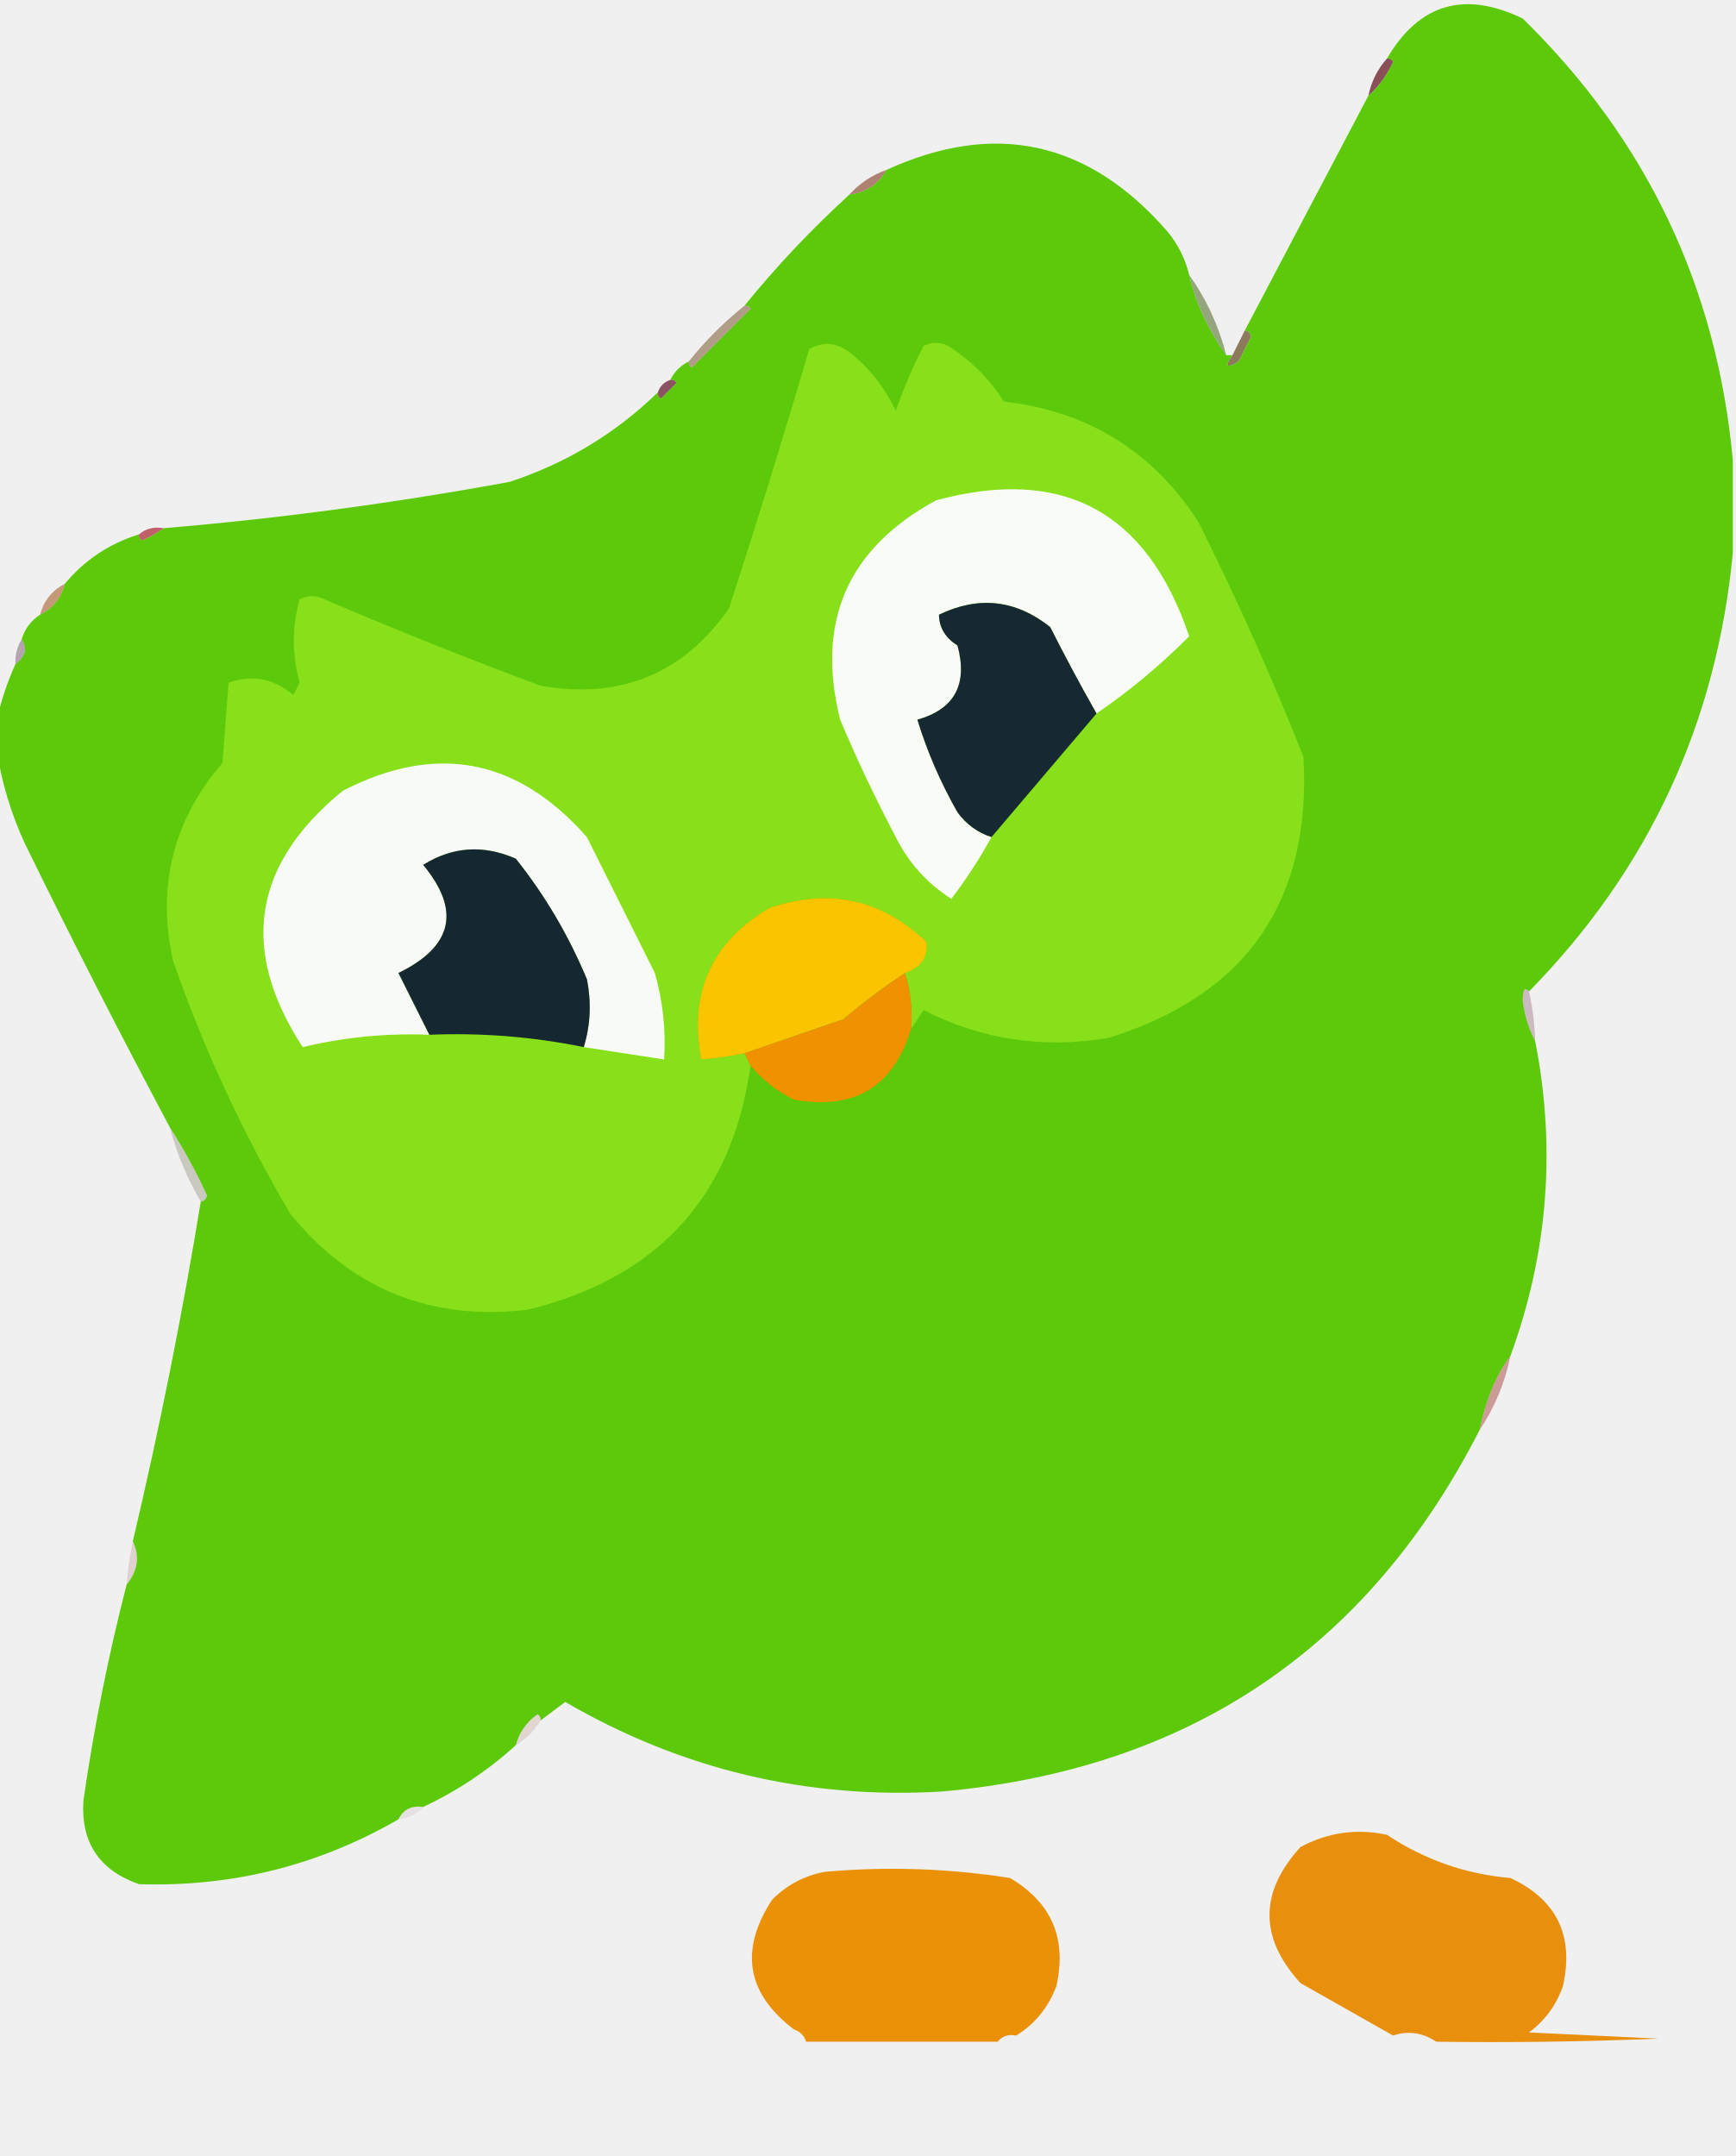
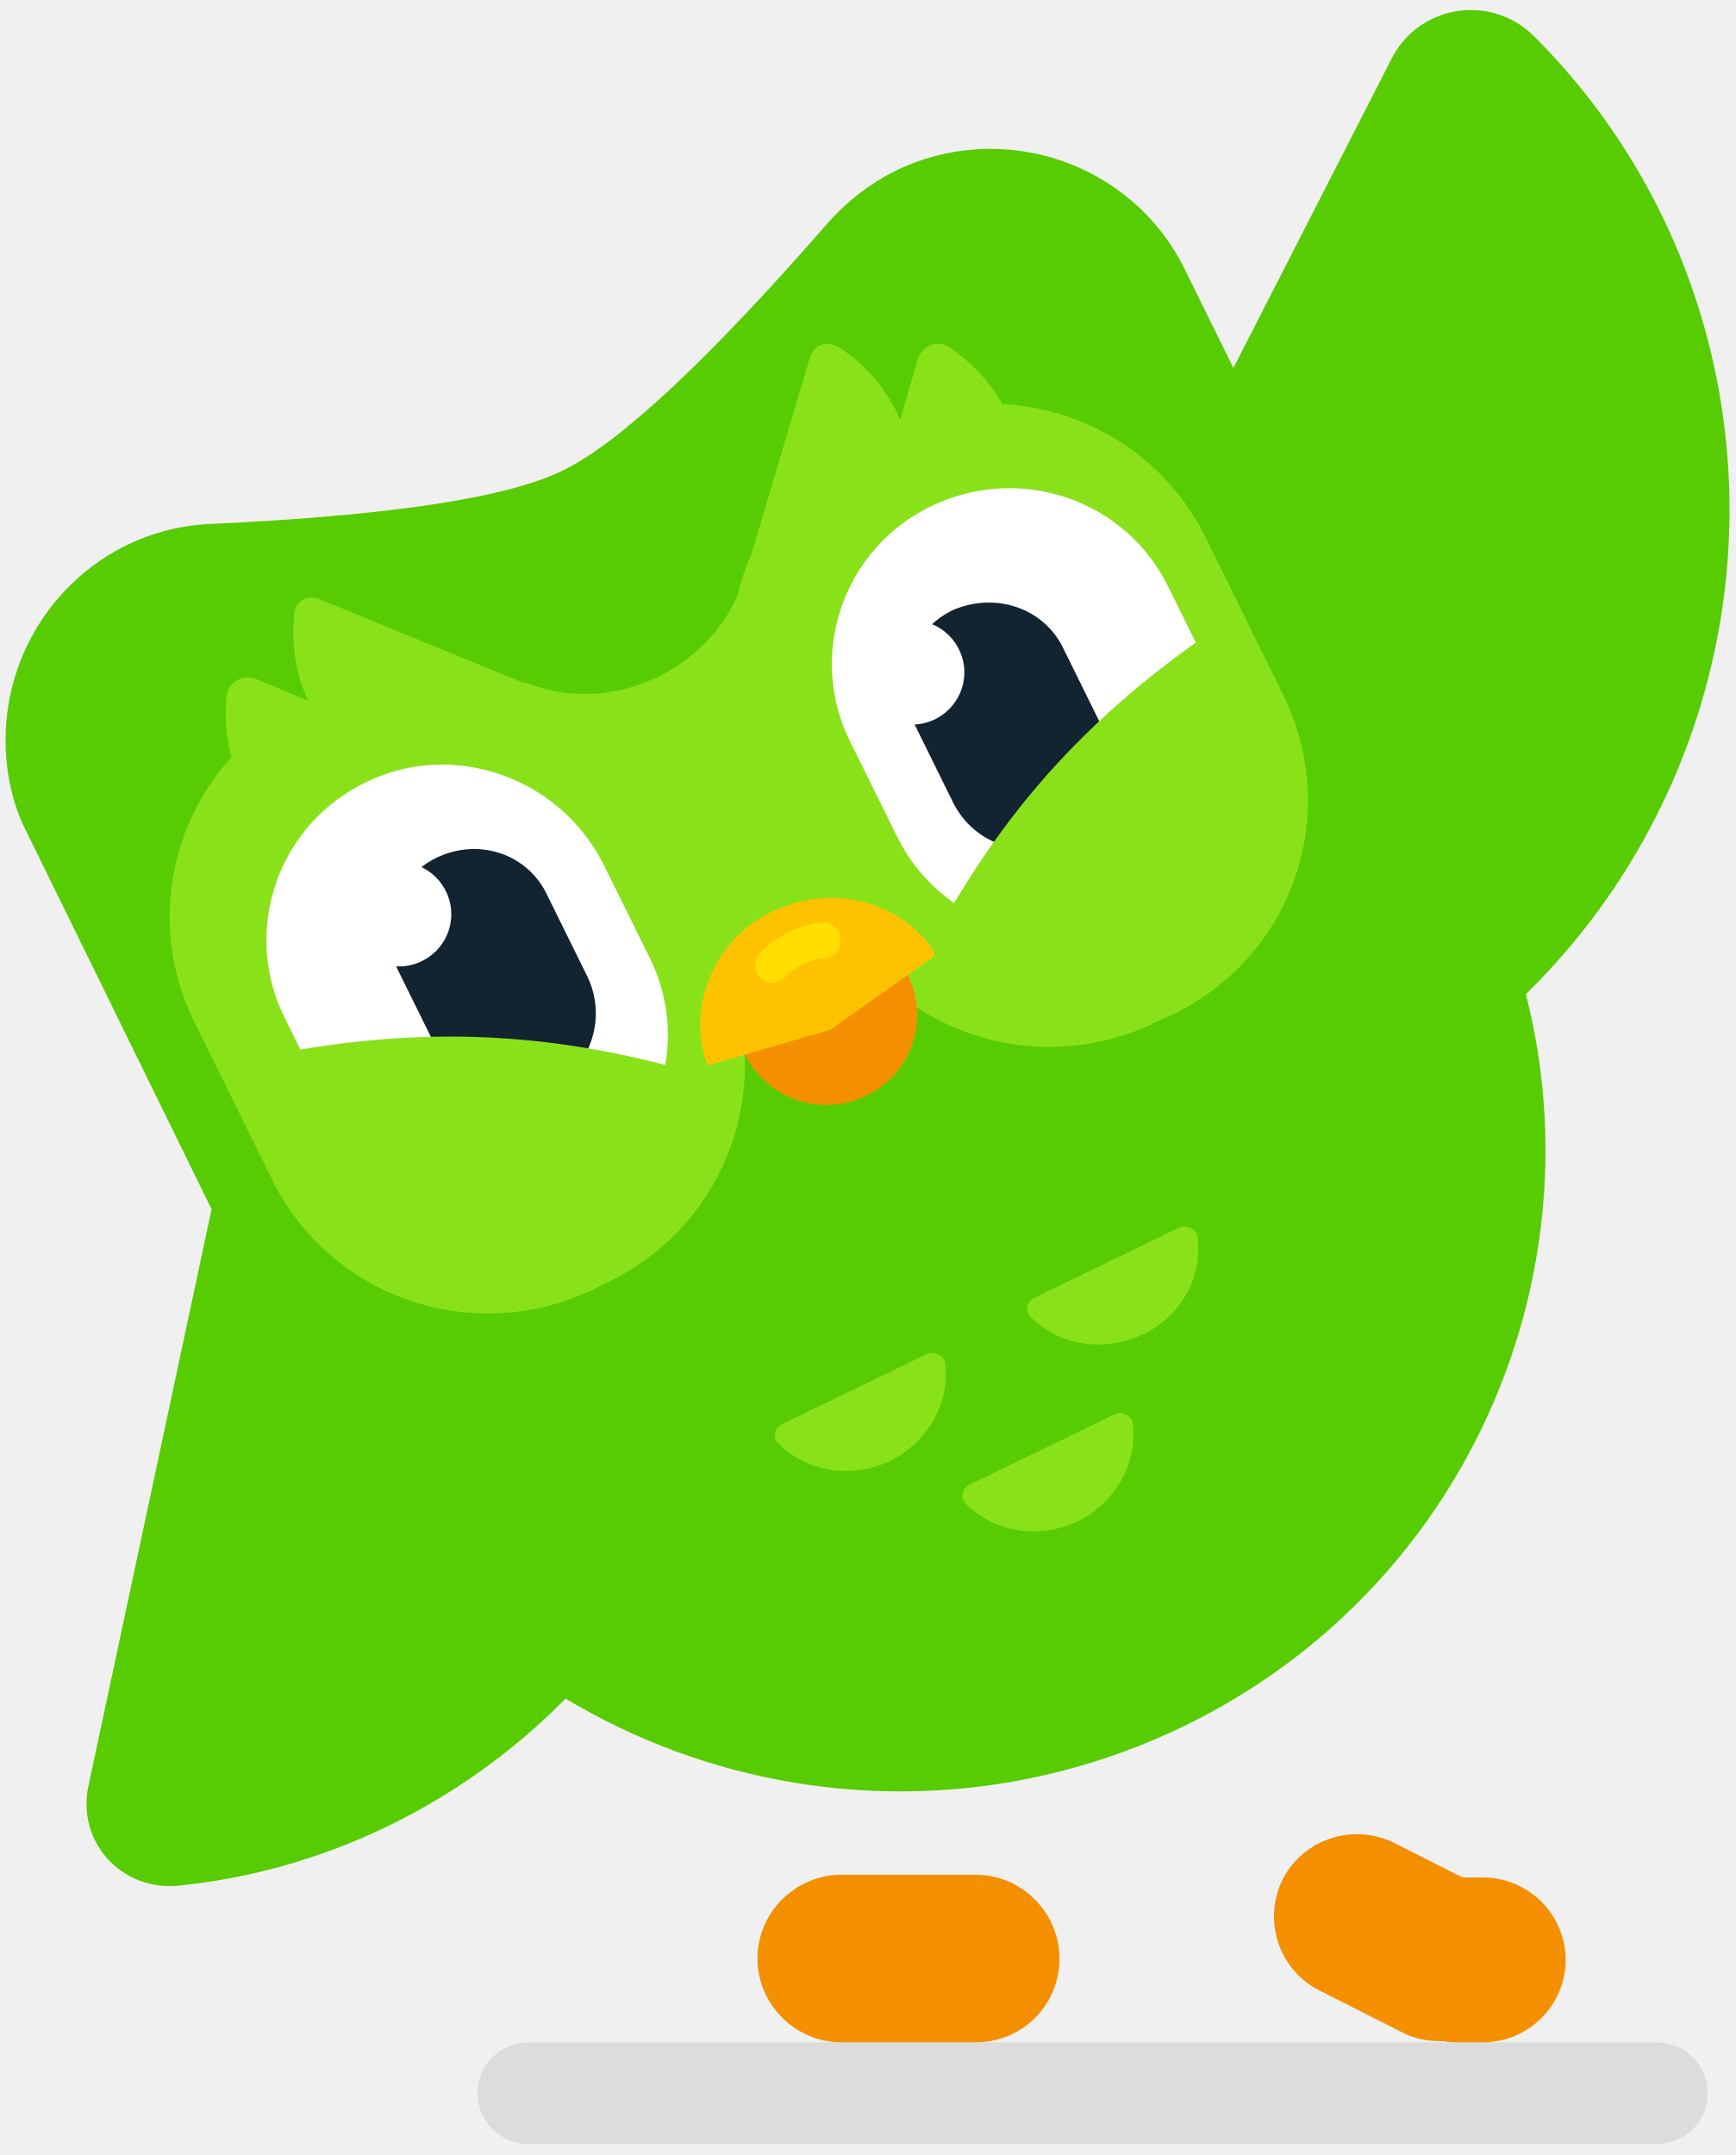
- <svg xmlns="http://www.w3.org/2000/svg" version="1.1" width="281px" height="349px" style="shape-rendering:geometricPrecision; text-rendering:geometricPrecision; image-rendering:optimizeQuality; fill-rule:evenodd; clip-rule:evenodd">
-   <g>
-     <path style="opacity:0.992" fill="#5bc909" d="M 280.5,74.5 C 280.5,79.5 280.5,84.5 280.5,89.5C 277.866,117.099 266.866,140.766 247.5,160.5C 246.814,159.708 246.481,160.208 246.5,162C 246.802,164.4 247.468,166.566 248.5,168.5C 251.92,185.847 250.586,202.847 244.5,219.5C 242.203,222.571 240.536,226.571 239.5,231.5C 221.424,266.896 192.424,286.396 152.5,290C 130.68,291.295 110.346,286.461 91.5,275.5C 90.148,276.524 88.815,277.524 87.5,278.5C 87.565,278.062 87.399,277.728 87,277.5C 85.198,278.789 84.031,280.456 83.5,282.5C 79.016,286.578 74.016,289.911 68.5,292.5C 66.62,292.229 65.287,292.896 64.5,294.5C 51.573,301.97 37.573,305.47 22.5,305C 16.066,302.742 13.066,298.242 13.5,291.5C 15.198,279.676 17.532,268.009 20.5,256.5C 22.312,254.287 22.645,251.953 21.5,249.5C 25.849,231.087 29.516,212.754 32.5,194.5C 33.043,194.44 33.376,194.107 33.5,193.5C 31.726,189.611 29.726,185.945 27.5,182.5C 19.441,167.384 11.608,152.051 4,136.5C 1.747,131.586 0.247,126.586 -0.5,121.5C -0.5,119.833 -0.5,118.167 -0.5,116.5C 0.184,113.408 1.184,110.408 2.5,107.5C 4.138,106.295 4.471,104.962 3.5,103.5C 4.026,101.77 5.026,100.436 6.5,99.5C 8.587,98.415 9.92,96.749 10.5,94.5C 13.678,90.664 17.678,87.998 22.5,86.5C 22.435,86.938 22.601,87.272 23,87.5C 24.302,86.915 25.469,86.249 26.5,85.5C 45.145,83.935 63.811,81.435 82.5,78C 91.659,74.991 99.659,70.158 106.5,63.5C 106.435,63.938 106.601,64.272 107,64.5C 107.833,63.667 108.667,62.833 109.5,62C 109.272,61.601 108.938,61.435 108.5,61.5C 109.167,60.167 110.167,59.167 111.5,58.5C 111.435,58.938 111.601,59.272 112,59.5C 115.167,56.333 118.333,53.167 121.5,50C 121.272,49.601 120.938,49.435 120.5,49.5C 125.713,43.076 131.38,37.076 137.5,31.5C 140.198,31.155 142.198,29.822 143.5,27.5C 161.071,19.474 176.238,22.807 189,37.5C 190.705,39.577 191.872,41.91 192.5,44.5C 193.539,48.934 195.539,53.268 198.5,57.5C 198.833,57.5 199.167,57.5 199.5,57.5C 198.206,59.355 198.539,59.689 200.5,58.5C 201.167,57.167 201.833,55.833 202.5,54.5C 202.376,53.893 202.043,53.56 201.5,53.5C 208.183,40.799 214.85,28.132 221.5,15.5C 223.179,14 224.512,12.167 225.5,10C 225.272,9.601 224.938,9.435 224.5,9.5C 229.701,0.603 237.034,-1.564 246.5,3C 266.6,22.698 277.933,46.531 280.5,74.5 Z" />
+ <svg xmlns="http://www.w3.org/2000/svg" viewBox="0 0 149 185" fill="none">
+   <g clip-path="url(#clip0)">
+     <path opacity="0.3" fill-rule="evenodd" clip-rule="evenodd" d="M142.227 175.329H45.373C43.004 175.329 40.992 177.217 40.992 179.694C40.992 182.053 42.886 184.059 45.373 184.059H142.227C144.595 184.059 146.608 182.171 146.608 179.694C146.608 177.217 144.595 175.329 142.227 175.329Z" fill="#AFAFAF" />
+     <path fill-rule="evenodd" clip-rule="evenodd" d="M90.958 168.134C90.958 164.241 87.761 160.938 83.736 160.938H72.25C68.343 160.938 65.028 164.123 65.028 168.134C65.028 172.026 68.225 175.329 72.25 175.329H83.736C87.761 175.329 90.958 172.144 90.958 168.134Z" fill="#F49000" />
+     <path fill-rule="evenodd" clip-rule="evenodd" d="M129.795 171.319C131.571 167.78 130.15 163.533 126.716 161.764L119.73 158.225C116.178 156.455 111.916 157.871 110.14 161.292C108.363 164.831 109.784 169.077 113.218 170.847L120.204 174.386C123.756 176.273 128.019 174.858 129.795 171.319Z" fill="#F49000" />
+     <path fill-rule="evenodd" clip-rule="evenodd" d="M134.412 168.252C134.412 164.359 131.215 161.174 127.308 161.174H125.058C121.151 161.174 117.954 164.359 117.954 168.252C117.954 172.144 121.151 175.329 125.058 175.329H127.308C131.215 175.329 134.412 172.144 134.412 168.252Z" fill="#F49000" />
+     <path d="M75.802 90.397L119.493 4.992C121.862 0.392 128.019 -0.552 131.689 3.105C149.213 20.563 153.594 47.694 142.109 70.225C130.623 92.756 105.877 105.142 81.367 101.249C76.276 100.423 73.434 94.997 75.802 90.397Z" fill="#58CC02" />
+     <path d="M7.602 153.27L26.546 64.563C27.612 59.844 32.94 57.485 37.203 59.844C57.568 71.523 68.225 95.233 63.252 118.59C58.279 141.946 38.624 159.522 15.298 161.882C10.443 162.353 6.536 158.107 7.602 153.27Z" fill="#58CC02" />
+     <path fill-rule="evenodd" clip-rule="evenodd" d="M71.066 19.148C60.765 30.944 53.187 38.022 48.333 40.381C43.596 42.74 33.414 44.274 18.021 44.982C7.839 45.453 0.024 54.183 0.497 64.445C0.616 66.922 1.208 69.4 2.392 71.641L27.494 122.836C40.873 150.204 74.026 161.528 101.615 148.198C129.084 134.869 140.451 101.957 127.071 74.708V74.59L101.733 23.159C97.234 13.957 86.104 10.183 76.868 14.665C74.737 15.727 72.724 17.261 71.066 19.148Z" fill="#58CC02" />
+     <path d="M102.799 106.204C102.68 105.496 101.97 105.142 101.259 105.378L88.827 111.394C88.116 111.748 87.998 112.574 88.472 113.045C90.958 115.523 94.747 116.113 98.062 114.579C101.378 113.045 103.272 109.625 102.799 106.204ZM79.591 116.23L67.159 122.247C66.448 122.6 66.33 123.426 66.804 123.898C69.29 126.375 73.079 126.965 76.394 125.432C79.71 123.78 81.604 120.359 81.131 116.938C81.012 116.348 80.183 115.995 79.591 116.23ZM95.694 121.421L83.262 127.437C82.551 127.791 82.433 128.616 82.907 129.088C85.393 131.566 89.182 132.155 92.497 130.622C95.813 128.97 97.707 125.549 97.234 122.129C97.115 121.539 96.286 121.067 95.694 121.421Z" fill="#89E219" />
+     <path d="M69.527 30.708L62.541 54.182C62.186 55.48 63.133 56.66 64.436 56.66C70.711 56.424 76.157 52.177 77.934 46.043C79.71 39.909 77.342 33.303 72.132 29.882C71.066 29.174 69.882 29.528 69.527 30.708Z" fill="#89E219" />
+     <path fill-rule="evenodd" clip-rule="evenodd" d="M63.962 49.346C61.712 57.25 52.595 61.732 45.017 58.547C51.293 71.405 60.647 90.397 60.647 90.397C60.647 90.279 66.922 87.212 79.71 81.196C75.092 71.759 69.764 61.142 63.962 49.346Z" fill="#89E219" />
+     <path d="M78.763 30.944L72.013 54.182C71.658 55.48 72.606 56.66 73.908 56.66C80.183 56.424 85.63 52.177 87.406 46.043C89.182 39.909 86.814 33.421 81.604 29.882C80.539 29.057 79.118 29.646 78.763 30.944Z" fill="#89E219" />
+     <path d="M27.494 51.469L50.227 60.788C51.411 61.26 51.766 62.794 50.938 63.856C46.793 68.574 40.044 70.108 34.124 67.63C28.204 65.153 24.652 59.137 25.244 53.003C25.244 51.587 26.309 50.998 27.494 51.469Z" fill="#89E219" />
+     <path d="M22.047 58.311L44.425 67.748C45.609 68.22 45.965 69.753 45.136 70.815C40.992 75.534 34.243 77.067 28.322 74.59C22.402 72.113 18.85 66.097 19.442 59.963C19.442 58.547 20.863 57.839 22.047 58.311Z" fill="#89E219" />
+     <path fill-rule="evenodd" clip-rule="evenodd" d="M75.921 36.724L74.382 37.432C64.08 42.386 59.818 54.654 64.909 64.917L71.54 78.365C76.513 88.51 88.827 92.756 99.128 87.802L100.667 87.094C110.968 82.14 115.231 69.872 110.14 59.609L103.509 46.161C98.536 36.017 86.222 31.77 75.921 36.724Z" fill="#89E219" />
+     <path fill-rule="evenodd" clip-rule="evenodd" d="M27.73 59.608L26.191 60.316C15.89 65.271 11.627 77.539 16.719 87.802L23.349 101.249C28.322 111.394 40.636 115.641 50.938 110.686L52.358 109.978C62.541 105.024 66.804 92.756 61.949 82.611L55.437 69.046C50.464 58.901 38.15 54.654 27.73 59.608C27.849 59.608 27.73 59.608 27.73 59.608Z" fill="#89E219" />
+     <path fill-rule="evenodd" clip-rule="evenodd" d="M31.401 67.158C23.823 70.815 20.745 79.898 24.415 87.33L28.441 95.469C32.111 103.019 41.228 106.086 48.806 102.429C56.384 98.772 59.463 89.689 55.792 82.257L51.766 74.118C47.977 66.686 38.86 63.502 31.401 67.158Z" fill="white" />
+     <path fill-rule="evenodd" clip-rule="evenodd" d="M37.44 73.646C33.887 75.416 32.467 79.662 34.124 83.201L37.558 90.161C39.334 93.7 43.597 95.115 47.149 93.464C50.701 91.695 52.122 87.448 50.464 83.909L47.03 76.949C45.373 73.292 41.11 71.877 37.44 73.646Z" fill="#122431" />
+     <path d="M34.242 82.965C36.727 82.965 38.742 80.958 38.742 78.483C38.742 76.007 36.727 74 34.242 74C31.758 74 29.743 76.007 29.743 78.483C29.743 80.958 31.758 82.965 34.242 82.965Z" fill="white" />
+     <path fill-rule="evenodd" clip-rule="evenodd" d="M79.946 43.448C72.369 47.105 69.29 56.188 72.961 63.619L76.986 71.759C80.657 79.308 89.774 82.375 97.352 78.718C104.93 75.062 108.008 65.978 104.338 58.547L100.312 50.407C96.641 42.858 87.524 39.791 79.946 43.448Z" fill="white" />
+     <path fill-rule="evenodd" clip-rule="evenodd" d="M81.722 52.413C78.17 54.182 76.749 58.429 78.407 61.968L81.841 68.928C83.617 72.466 87.879 73.882 91.432 72.231C94.984 70.461 96.405 66.215 94.747 62.676L91.313 55.716C89.656 52.177 85.393 50.761 81.722 52.413Z" fill="#122431" />
+     <path d="M78.289 62.204C80.774 62.204 82.788 60.197 82.788 57.721C82.788 55.246 80.774 53.239 78.289 53.239C75.804 53.239 73.789 55.246 73.789 57.721C73.789 60.197 75.804 62.204 78.289 62.204Z" fill="white" />
+     <path d="M29.98 103.727L23.468 90.515C37.558 87.802 49.28 88.745 62.541 92.992L58.871 101.839C57.687 104.788 54.49 106.322 51.411 105.496C45.254 103.727 39.216 103.609 32.94 105.142C31.875 105.496 30.572 104.788 29.98 103.727Z" fill="#89E219" />
+     <path d="M109.784 67.866L104.93 53.593C92.971 61.614 85.275 70.461 78.999 82.847L91.076 87.92C92.379 88.51 93.918 87.92 94.51 86.622C97.707 79.78 102.443 74.472 108.837 70.579C109.666 70.108 110.14 68.928 109.784 67.866Z" fill="#89E219" />
+     <path fill-rule="evenodd" clip-rule="evenodd" d="M66.567 78.247C62.66 80.134 61.12 84.735 63.015 88.627L63.962 90.515C65.857 94.407 70.593 95.941 74.382 94.054C78.289 92.166 79.828 87.566 77.934 83.673L76.987 81.786C75.21 77.893 70.474 76.359 66.567 78.247Z" fill="#F49000" />
+     <path d="M79.947 81.314C76.987 77.303 71.185 75.77 66.093 78.365C61.475 80.606 59.108 86.032 60.528 90.869L60.765 91.459L71.303 88.391L80.302 82.022L79.947 81.314Z" fill="#FFC200" />
+     <path d="M66.33 84.381C65.975 84.381 65.501 84.263 65.265 83.909C64.673 83.319 64.673 82.375 65.265 81.785C66.685 80.37 68.462 79.426 70.474 79.19C71.303 79.072 72.132 79.662 72.132 80.606C72.25 81.431 71.658 82.257 70.711 82.257C69.409 82.375 68.343 82.965 67.396 83.909C67.041 84.263 66.685 84.381 66.33 84.381Z" fill="#FFDE00" />
  </g>
-   <g>
-     <path style="opacity:0.937" fill="#84444e" d="M 224.5,9.5 C 224.938,9.435 225.272,9.601 225.5,10C 224.512,12.167 223.179,14 221.5,15.5C 221.992,13.181 222.992,11.181 224.5,9.5 Z" />
-   </g>
-   <g>
-     <path style="opacity:0.796" fill="#9d6551" d="M 143.5,27.5 C 142.198,29.822 140.198,31.155 137.5,31.5C 139.147,29.674 141.147,28.34 143.5,27.5 Z" />
-   </g>
-   <g>
-     <path style="opacity:0.71" fill="#967a5b" d="M 120.5,49.5 C 120.938,49.435 121.272,49.601 121.5,50C 118.333,53.167 115.167,56.333 112,59.5C 111.601,59.272 111.435,58.938 111.5,58.5C 114.167,55.167 117.167,52.167 120.5,49.5 Z" />
-   </g>
-   <g>
-     <path style="opacity:0.835" fill="#839768" d="M 192.5,44.5 C 195.29,48.416 197.29,52.749 198.5,57.5C 195.539,53.268 193.539,48.934 192.5,44.5 Z" />
-   </g>
-   <g>
-     <path style="opacity:0.992" fill="#87e019" d="M 147.5,166.5 C 147.736,163.391 147.403,160.391 146.5,157.5C 149.072,156.677 150.239,155.011 150,152.5C 142.694,145.507 134.194,143.674 124.5,147C 115.152,152.523 111.485,160.689 113.5,171.5C 115.861,171.326 118.194,170.993 120.5,170.5C 120.833,171.167 121.167,171.833 121.5,172.5C 118.528,193.649 106.528,206.815 85.5,212C 69.814,213.883 56.981,208.717 47,196.5C 39.31,183.454 32.977,169.787 28,155.5C 25.352,143.453 28.019,132.787 36,123.5C 36.333,119.167 36.667,114.833 37,110.5C 40.779,109.155 44.279,109.821 47.5,112.5C 47.833,111.833 48.167,111.167 48.5,110.5C 47.248,105.949 47.248,101.449 48.5,97C 49.833,96.333 51.167,96.333 52.5,97C 64.064,101.95 75.731,106.616 87.5,111C 100.404,113.26 110.57,109.093 118,98.5C 122.535,84.561 126.869,70.561 131,56.5C 133.21,55.251 135.376,55.418 137.5,57C 140.762,59.592 143.262,62.759 145,66.5C 146.28,62.841 147.78,59.341 149.5,56C 150.833,55.333 152.167,55.333 153.5,56C 157.167,58.333 160.167,61.333 162.5,65C 176.121,66.556 186.621,73.056 194,84.5C 200.221,96.94 205.888,109.607 211,122.5C 212.322,145.845 201.822,161.012 179.5,168C 168.924,169.812 158.924,168.312 149.5,163.5C 148.824,164.602 148.158,165.602 147.5,166.5 Z" />
-   </g>
-   <g>
-     <path style="opacity:0.953" fill="#877454" d="M 201.5,53.5 C 202.043,53.56 202.376,53.893 202.5,54.5C 201.833,55.833 201.167,57.167 200.5,58.5C 198.539,59.689 198.206,59.355 199.5,57.5C 200.167,56.167 200.833,54.833 201.5,53.5 Z" />
-   </g>
-   <g>
-     <path style="opacity:0.843" fill="#783546" d="M 108.5,61.5 C 108.938,61.435 109.272,61.601 109.5,62C 108.667,62.833 107.833,63.667 107,64.5C 106.601,64.272 106.435,63.938 106.5,63.5C 106.833,62.5 107.5,61.833 108.5,61.5 Z" />
-   </g>
-   <g>
-     <path style="opacity:0.992" fill="#fafbf9" d="M 177.5,115.5 C 174.916,110.948 172.416,106.282 170,101.5C 164.42,97.075 158.42,96.409 152,99.5C 152.017,101.568 153.017,103.234 155,104.5C 156.693,110.792 154.526,114.792 148.5,116.5C 150.098,121.701 152.265,126.701 155,131.5C 156.451,133.464 158.284,134.797 160.5,135.5C 158.593,138.975 156.426,142.309 154,145.5C 150.083,143.004 147.083,139.67 145,135.5C 141.727,129.288 138.727,122.954 136,116.5C 132.029,100.615 137.195,88.781 151.5,81C 172.015,75.426 185.681,82.759 192.5,103C 187.905,107.634 182.905,111.8 177.5,115.5 Z" />
-   </g>
-   <g>
-     <path style="opacity:0.882" fill="#ba4e57" d="M 26.5,85.5 C 25.469,86.249 24.302,86.915 23,87.5C 22.601,87.272 22.435,86.938 22.5,86.5C 23.568,85.566 24.901,85.232 26.5,85.5 Z" />
-   </g>
-   <g>
-     <path style="opacity:0.796" fill="#ba815a" d="M 10.5,94.5 C 9.92,96.749 8.587,98.415 6.5,99.5C 7.08,97.251 8.413,95.585 10.5,94.5 Z" />
-   </g>
-   <g>
-     <path style="opacity:0.992" fill="#152632" d="M 177.5,115.5 C 171.804,122.192 166.137,128.858 160.5,135.5C 158.284,134.797 156.451,133.464 155,131.5C 152.265,126.701 150.098,121.701 148.5,116.5C 154.526,114.792 156.693,110.792 155,104.5C 153.017,103.234 152.017,101.568 152,99.5C 158.42,96.409 164.42,97.075 170,101.5C 172.416,106.282 174.916,110.948 177.5,115.5 Z" />
-   </g>
-   <g>
-     <path style="opacity:0.416" fill="#5f3954" d="M 3.5,103.5 C 4.471,104.962 4.138,106.295 2.5,107.5C 2.433,106.041 2.766,104.708 3.5,103.5 Z" />
-   </g>
-   <g>
-     <path style="opacity:0.992" fill="#f9faf9" d="M 94.5,169.5 C 95.589,165.922 95.755,162.255 95,158.5C 92.049,151.423 88.215,144.923 83.5,139C 78.246,136.698 73.246,137.031 68.5,140C 74.626,147.384 73.293,153.217 64.5,157.5C 66.18,160.86 67.847,164.193 69.5,167.5C 62.567,167.225 55.734,167.892 49,169.5C 38.727,153.742 40.893,139.909 55.5,128C 70.583,120.228 83.75,122.728 95,135.5C 98.667,142.833 102.333,150.167 106,157.5C 107.309,162.066 107.809,166.733 107.5,171.5C 103.167,170.833 98.833,170.167 94.5,169.5 Z" />
-   </g>
-   <g>
-     <path style="opacity:0.992" fill="#142531" d="M 94.5,169.5 C 86.269,167.819 77.936,167.153 69.5,167.5C 67.847,164.193 66.18,160.86 64.5,157.5C 73.293,153.217 74.626,147.384 68.5,140C 73.246,137.031 78.246,136.698 83.5,139C 88.215,144.923 92.049,151.423 95,158.5C 95.755,162.255 95.589,165.922 94.5,169.5 Z" />
-   </g>
-   <g>
-     <path style="opacity:0.992" fill="#fcc400" d="M 146.5,157.5 C 143.044,159.783 139.71,162.283 136.5,165C 131.058,166.851 125.725,168.684 120.5,170.5C 118.194,170.993 115.861,171.326 113.5,171.5C 111.485,160.689 115.152,152.523 124.5,147C 134.194,143.674 142.694,145.507 150,152.5C 150.239,155.011 149.072,156.677 146.5,157.5 Z" />
-   </g>
-   <g>
-     <path style="opacity:0.992" fill="#f09000" d="M 146.5,157.5 C 147.403,160.391 147.736,163.391 147.5,166.5C 144.669,175.922 138.336,179.755 128.5,178C 125.734,176.629 123.401,174.796 121.5,172.5C 121.167,171.833 120.833,171.167 120.5,170.5C 125.725,168.684 131.058,166.851 136.5,165C 139.71,162.283 143.044,159.783 146.5,157.5 Z" />
-   </g>
-   <g>
-     <path style="opacity:0.384" fill="#956376" d="M 247.5,160.5 C 248.092,163.127 248.425,165.794 248.5,168.5C 247.468,166.566 246.802,164.4 246.5,162C 246.481,160.208 246.814,159.708 247.5,160.5 Z" />
-   </g>
-   <g>
-     <path style="opacity:0.329" fill="#7d785a" d="M 27.5,182.5 C 29.726,185.945 31.726,189.611 33.5,193.5C 33.376,194.107 33.043,194.44 32.5,194.5C 30.278,190.723 28.611,186.723 27.5,182.5 Z" />
-   </g>
-   <g>
-     <path style="opacity:0.631" fill="#b86a63" d="M 244.5,219.5 C 243.597,223.889 241.931,227.889 239.5,231.5C 240.536,226.571 242.203,222.571 244.5,219.5 Z" />
-   </g>
-   <g>
-     <path style="opacity:0.22" fill="#a4665a" d="M 21.5,249.5 C 22.645,251.953 22.312,254.287 20.5,256.5C 20.674,254.139 21.007,251.806 21.5,249.5 Z" />
-   </g>
-   <g>
-     <path style="opacity:0.157" fill="#8a431d" d="M 87.5,278.5 C 86.5,280.167 85.167,281.5 83.5,282.5C 84.031,280.456 85.198,278.789 87,277.5C 87.399,277.728 87.565,278.062 87.5,278.5 Z" />
-   </g>
-   <g>
-     <path style="opacity:0.071" fill="#5c1730" d="M 68.5,292.5 C 67.486,293.674 66.153,294.34 64.5,294.5C 65.287,292.896 66.62,292.229 68.5,292.5 Z" />
-   </g>
-   <g>
-     <path style="opacity:0.992" fill="#e88e0c" d="M 232.5,330.5 C 230.264,329.018 227.931,328.685 225.5,329.5C 220.563,326.694 215.563,323.861 210.5,321C 203.833,313.667 203.833,306.333 210.5,299C 214.894,296.626 219.56,295.959 224.5,297C 230.605,301.058 237.271,303.391 244.5,304C 251.999,307.499 254.833,313.333 253,321.5C 251.939,324.562 250.106,327.062 247.5,329C 254.5,329.333 261.5,329.667 268.5,330C 256.505,330.5 244.505,330.667 232.5,330.5 Z" />
-   </g>
-   <g>
-     <path style="opacity:0.976" fill="#ea8e01" d="M 164.5,329.5 C 163.209,329.263 162.209,329.596 161.5,330.5C 151.167,330.5 140.833,330.5 130.5,330.5C 130.167,329.5 129.5,328.833 128.5,328.5C 120.834,322.661 119.667,315.661 125,307.5C 127.379,305.116 130.213,303.616 133.5,303C 143.561,302.105 153.561,302.438 163.5,304C 170.236,307.976 172.736,313.809 171,321.5C 169.695,324.961 167.529,327.628 164.5,329.5 Z" />
-   </g>
-   <g>
-     <path style="opacity:0.016" fill="#c9c6c5" d="M 128.5,328.5 C 129.5,328.833 130.167,329.5 130.5,330.5C 115.163,330.667 99.83,330.5 84.5,330C 99.339,329.831 114.006,329.331 128.5,328.5 Z" />
-   </g>
-   <g>
-     <path style="opacity:0.016" fill="#c0c4c1" d="M 232.5,330.5 C 208.833,330.5 185.167,330.5 161.5,330.5C 162.209,329.596 163.209,329.263 164.5,329.5C 184.833,329.5 205.167,329.5 225.5,329.5C 227.931,328.685 230.264,329.018 232.5,330.5 Z" />
-   </g>
+   <defs>
+     <clipPath id="clip0">
+       <rect width="148.005" height="183.195" fill="white" transform="translate(0.497559 0.863525)" />
+     </clipPath>
+   </defs>
</svg>
